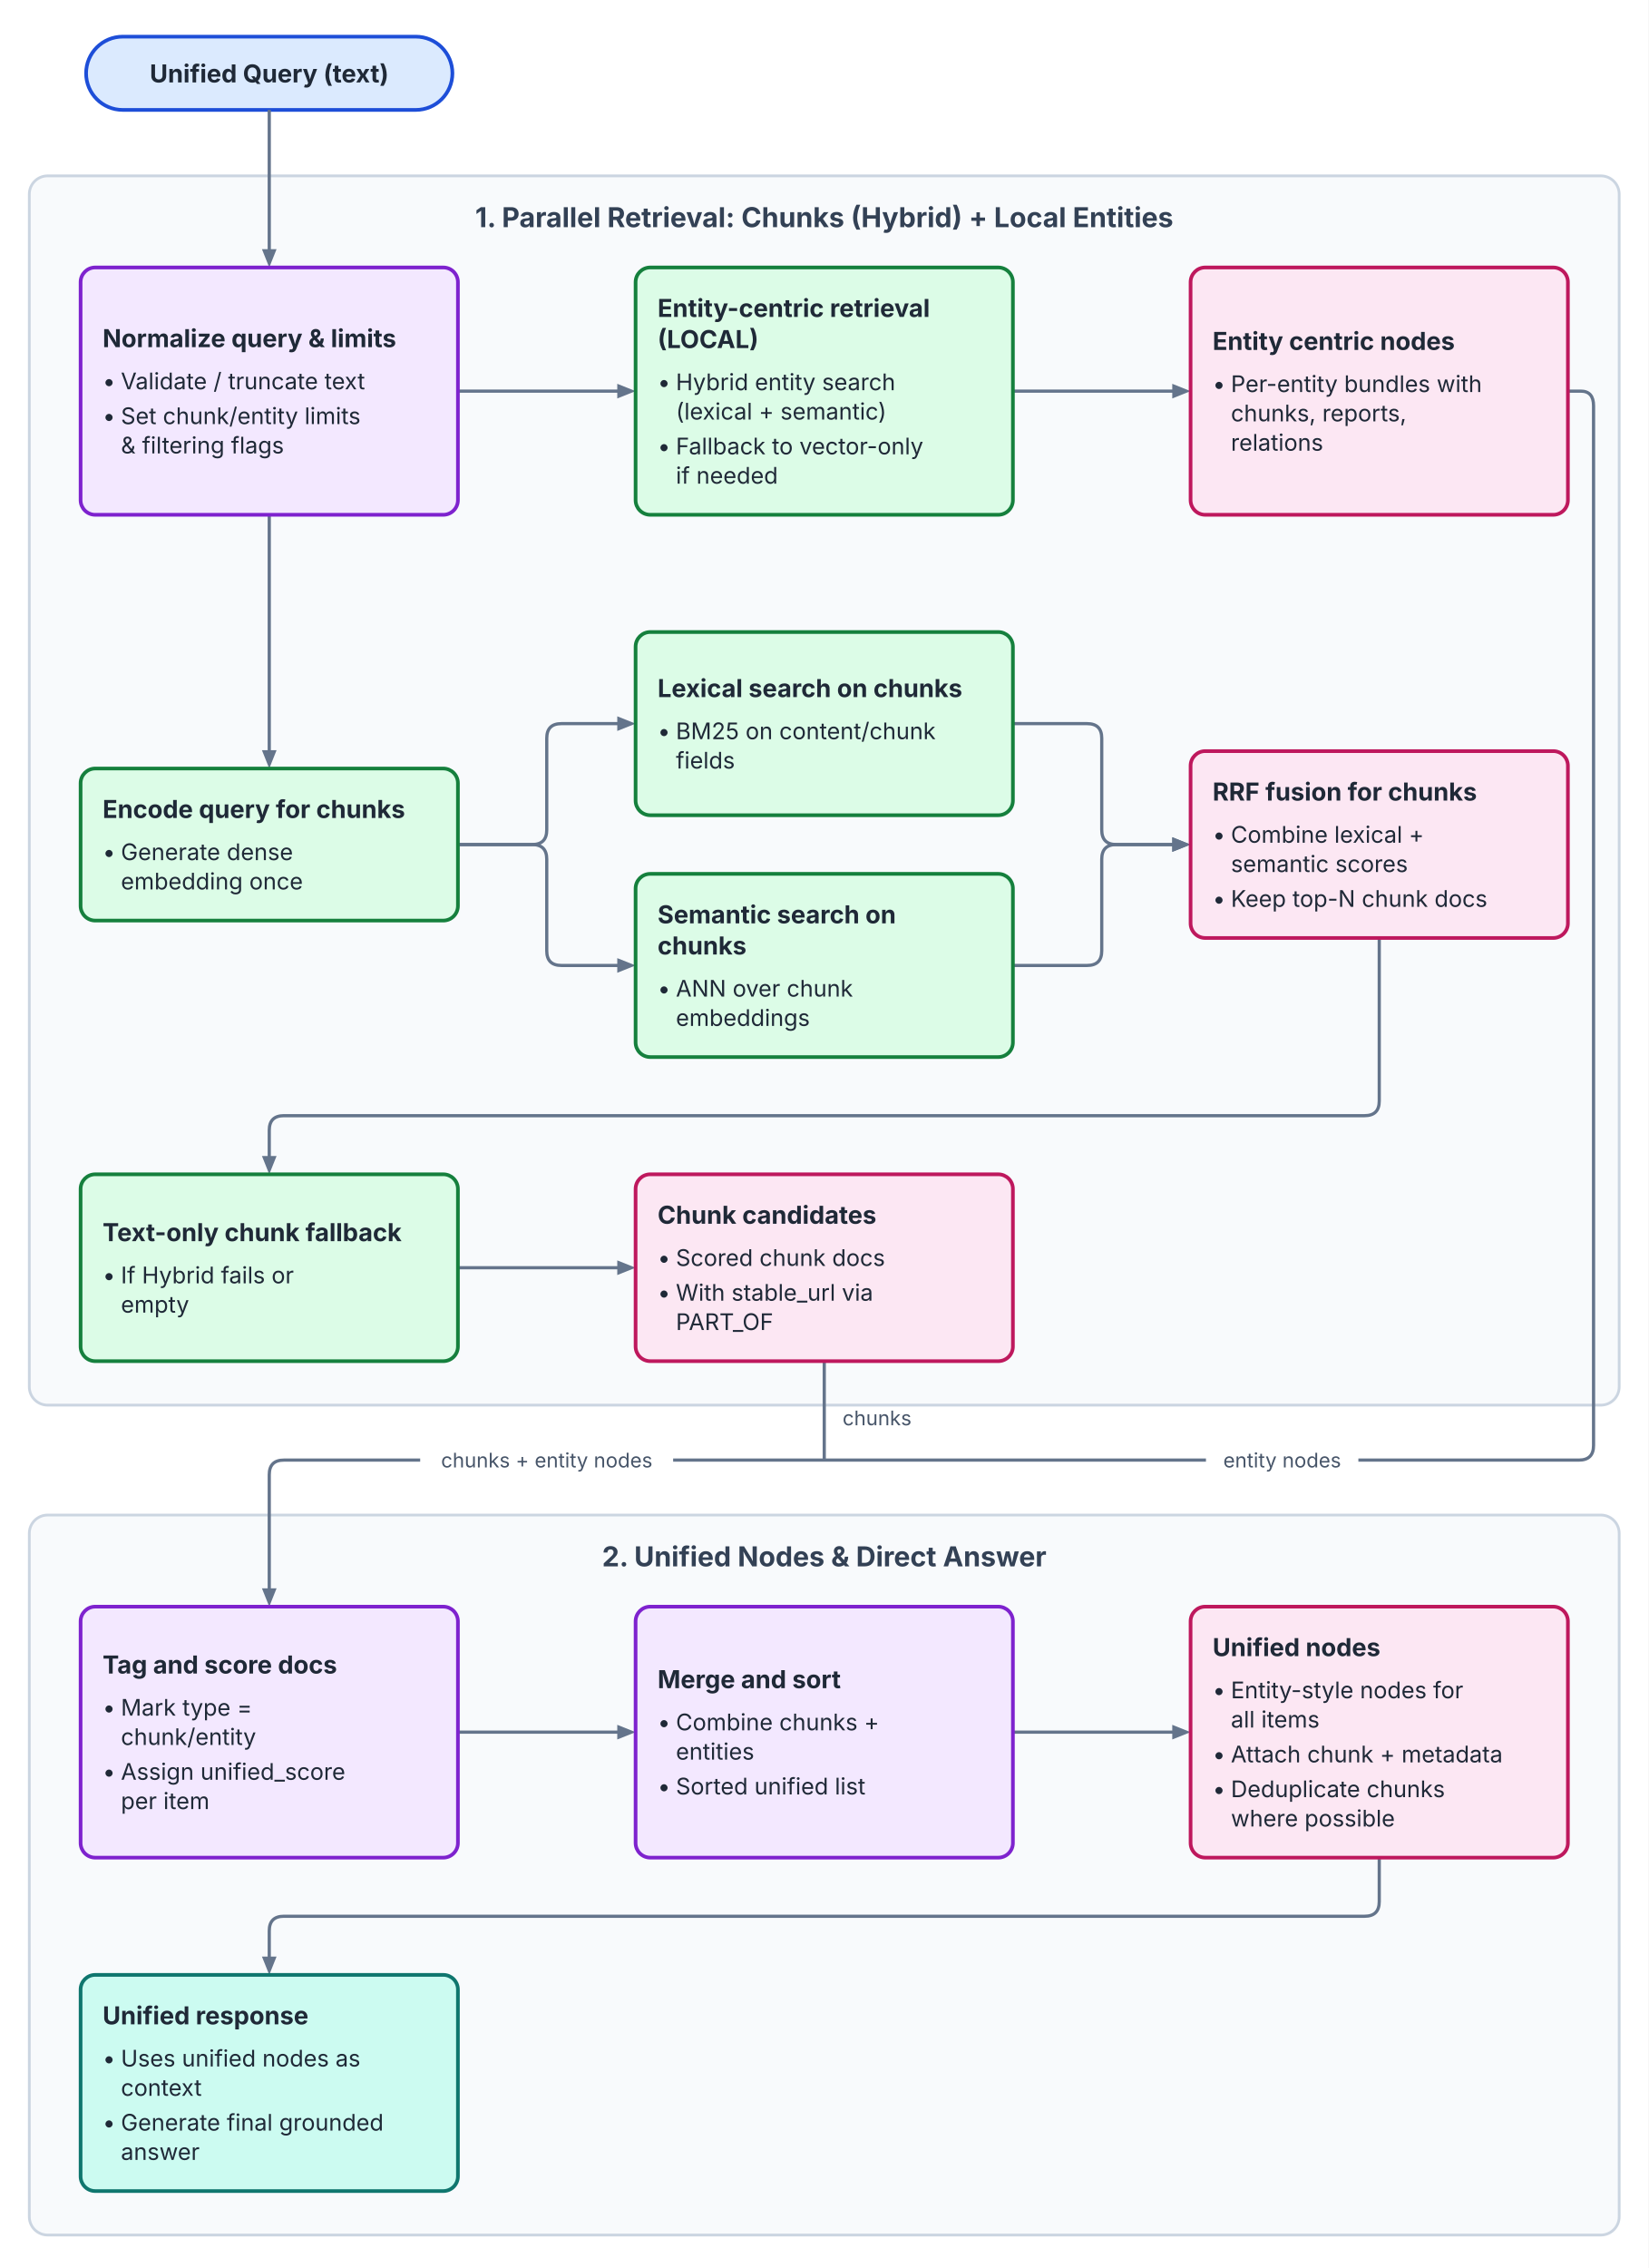
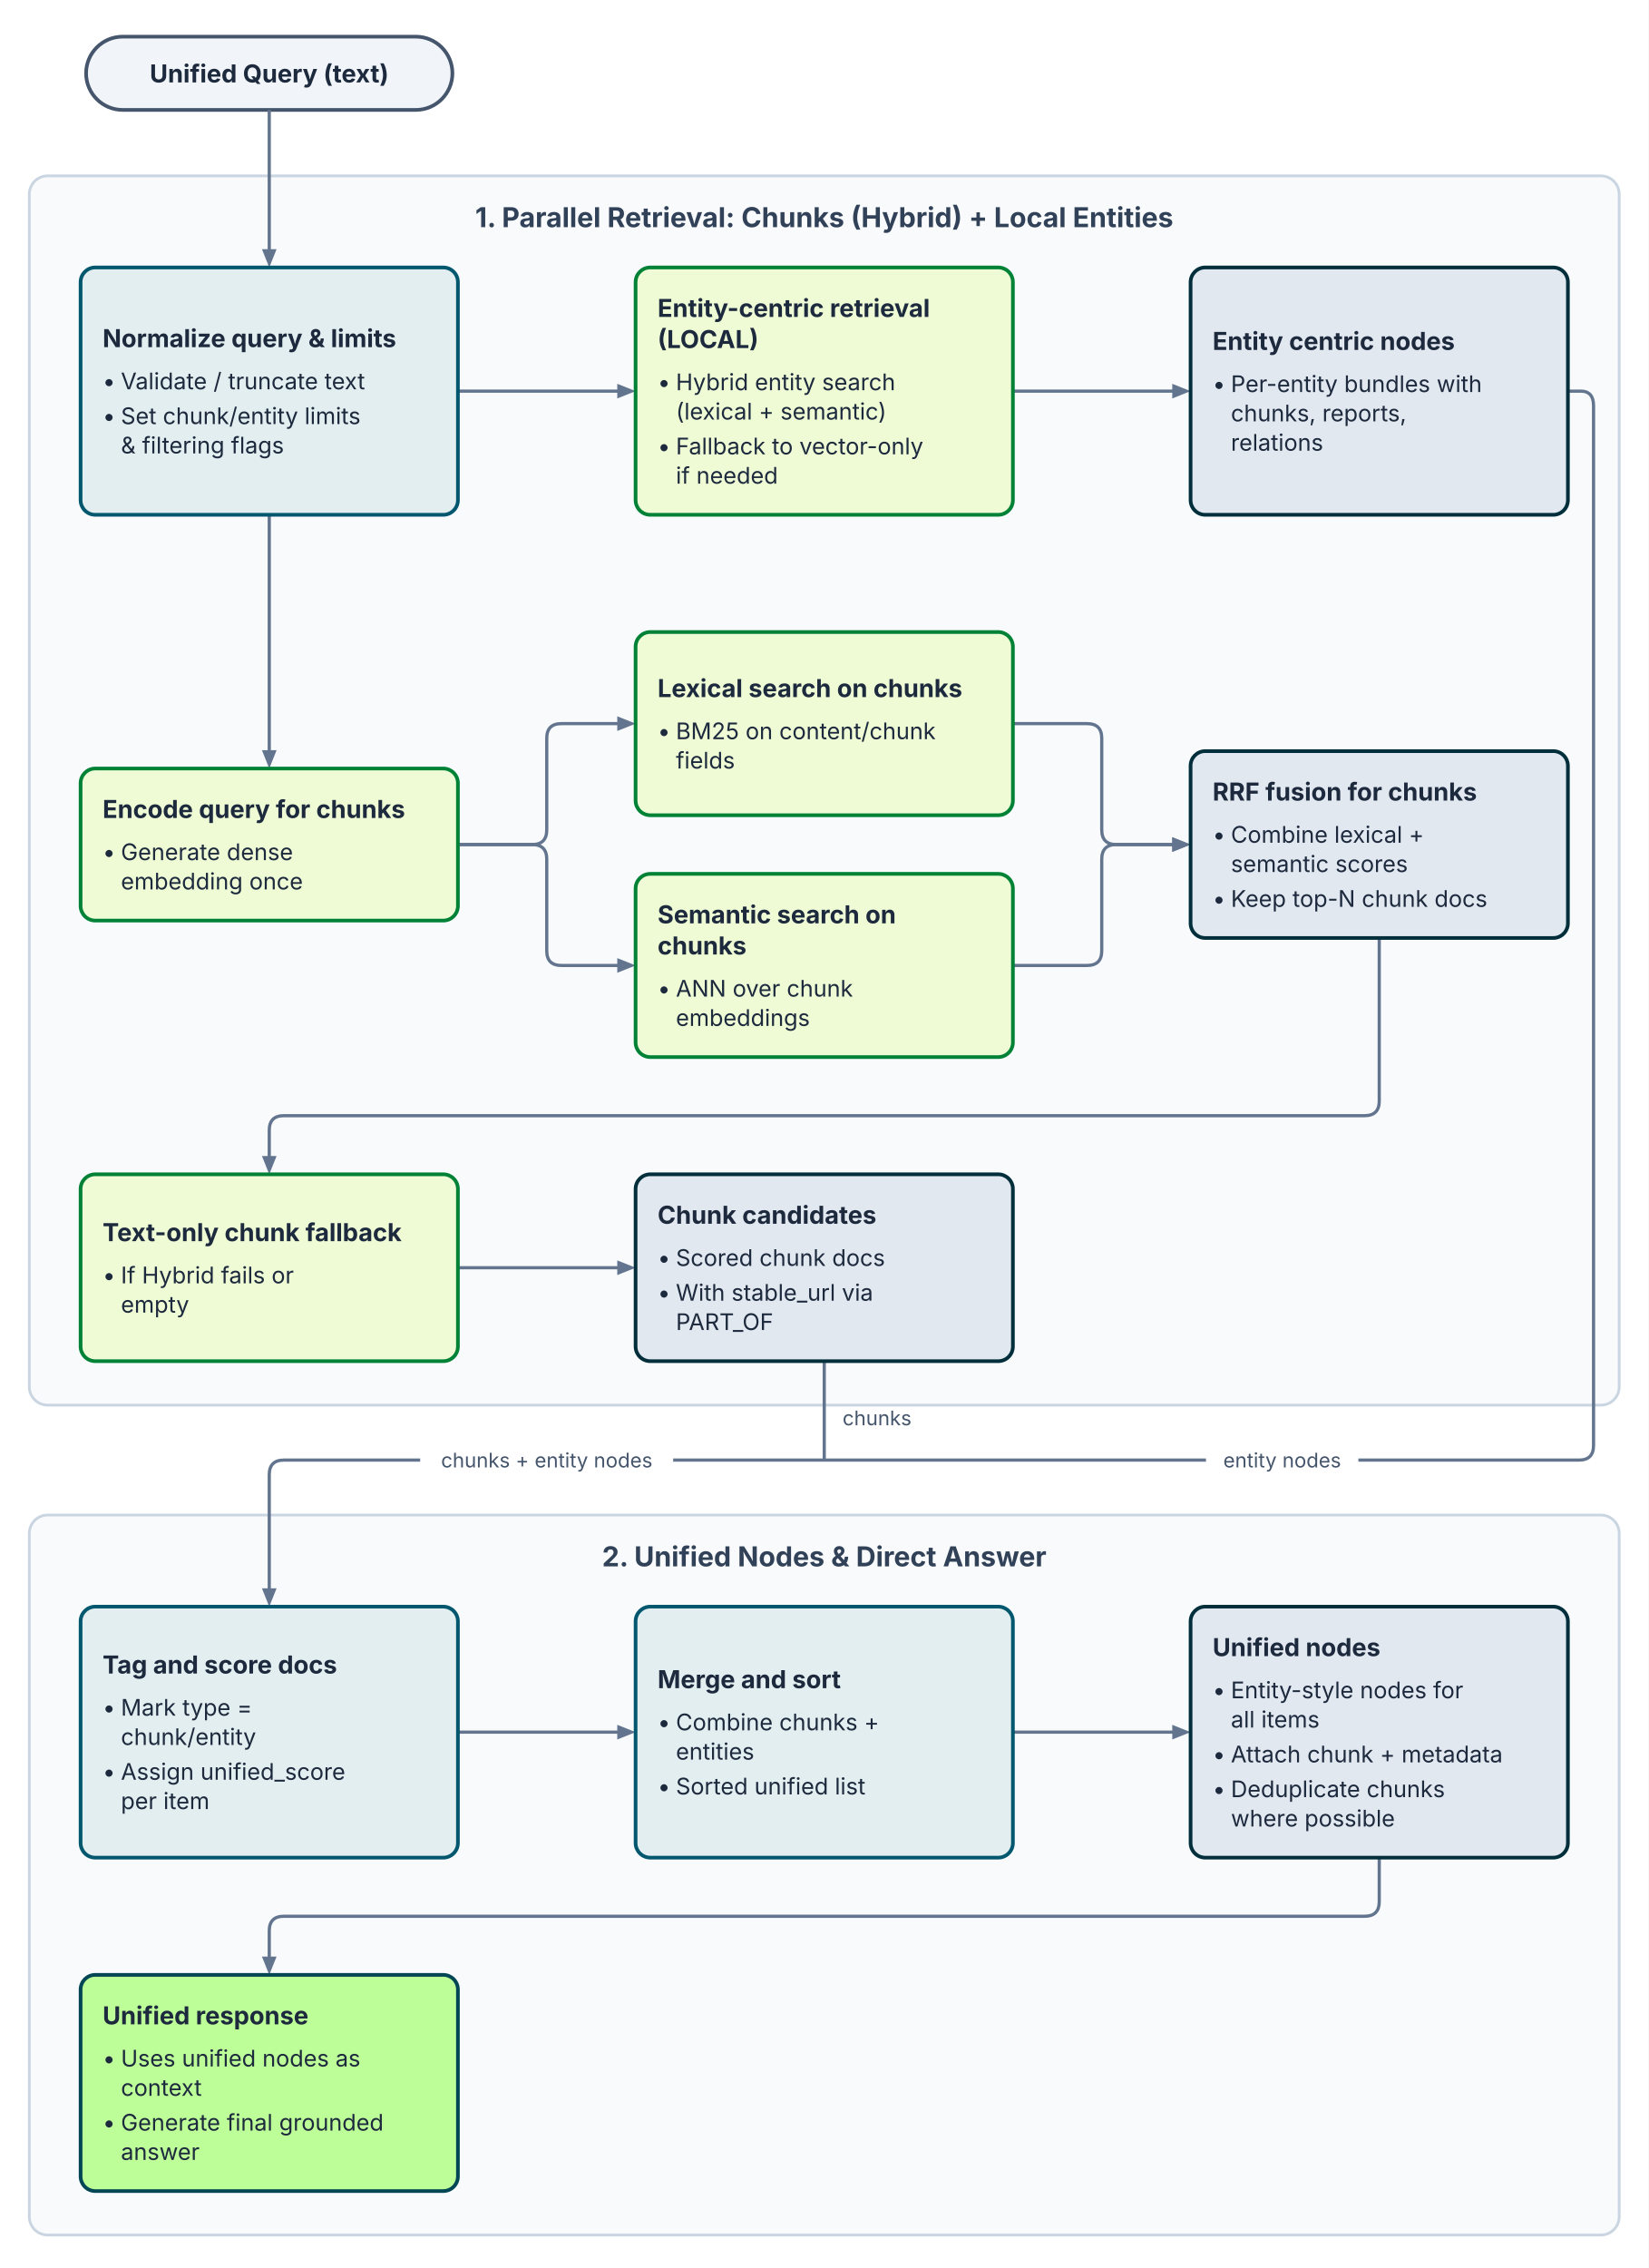
<svg xmlns="http://www.w3.org/2000/svg" viewBox="0 0 900 1238" width="900" height="1238" role="img" aria-labelledby="us-title us-desc">
  <style>
-     text { font-family: Inter, -apple-system, BlinkMacSystemFont, "Segoe UI", Helvetica, Arial, sans-serif; fill: #1f2937; }
-     .frame { fill: #f8fafc; stroke: #cbd5e1; stroke-width: 1.5; }
-     .ftitle { font-size: 15px; font-weight: 700; fill: #334155; }
+     text { font-family: Inter, -apple-system, BlinkMacSystemFont, "Segoe UI", Helvetica, Arial, sans-serif; fill: #1d293d; }
+     .frame { fill: #f8fafc; stroke: #cad5e2; stroke-width: 1.5; }
+     .ftitle { font-size: 15px; font-weight: 700; fill: #314158; }
    .box { stroke-width: 2; }
    .btitle { font-size: 13.5px; font-weight: 700; }
    .bullet { font-size: 12.5px; }
-     .edge { fill: none; stroke: #64748b; stroke-width: 1.75; }
-     .elabel { font-size: 11px; fill: #475569; }
+     .edge { fill: none; stroke: #62748e; stroke-width: 1.75; }
+     .elabel { font-size: 11px; fill: #45556c; }
    .lbg-page { fill: #ffffff; }
    .lbg-frame { fill: #f8fafc; }
  </style>
  <defs>
    <marker id="us-arrow" markerWidth="10" markerHeight="8" refX="2" refY="4" orient="auto" markerUnits="userSpaceOnUse">
-       <path d="M0,0 L10,4 L0,8 z" fill="#64748b" />
+       <path d="M0,0 L10,4 L0,8 z" fill="#62748e" />
    </marker>
  </defs>
  <rect width="900" height="1238" fill="#ffffff" />
  <rect class="frame" x="16" y="96.0" width="868" height="671.0" rx="10" />
  <text class="ftitle" x="450.0" y="124.0" text-anchor="middle">1. Parallel Retrieval: Chunks (Hybrid) + Local Entities</text>
  <rect class="frame" x="16" y="827.0" width="868" height="393.0" rx="10" />
  <text class="ftitle" x="450.0" y="855.0" text-anchor="middle">2. Unified Nodes &amp; Direct Answer</text>
-   <rect class="box" x="47.0" y="20" width="200" height="40" rx="20" fill="#dbeafe" stroke="#1d4ed8" />
+   <rect class="box" x="47.0" y="20" width="200" height="40" rx="20" fill="#f1f5f9" stroke="#45556c" />
  <text class="btitle" x="147.0" y="45" text-anchor="middle">Unified Query (text)</text>
  <path class="edge" d="M147.0,60.0 L147.0,138.0" marker-end="url(#us-arrow)" />
  <path class="edge" d="M250.0,213.5 L339.0,213.5" marker-end="url(#us-arrow)" />
  <path class="edge" d="M553.0,213.5 L642.0,213.5" marker-end="url(#us-arrow)" />
  <path class="edge" d="M147.0,281.0 L147.0,411.5" marker-end="url(#us-arrow)" />
  <path class="edge" d="M250.0,461.0 L290.5,461.0 Q298.5,461.0 298.5,453.0 L298.5,403.0 Q298.5,395.0 306.5,395.0 L339.0,395.0" marker-end="url(#us-arrow)" />
  <path class="edge" d="M250.0,461.0 L290.5,461.0 Q298.5,461.0 298.5,469.0 L298.5,519.0 Q298.5,527.0 306.5,527.0 L339.0,527.0" marker-end="url(#us-arrow)" />
  <path class="edge" d="M553.0,395.0 L593.5,395.0 Q601.5,395.0 601.5,403.0 L601.5,453.0 Q601.5,461.0 609.5,461.0 L642.0,461.0" marker-end="url(#us-arrow)" />
  <path class="edge" d="M553.0,527.0 L593.5,527.0 Q601.5,527.0 601.5,519.0 L601.5,469.0 Q601.5,461.0 609.5,461.0 L642.0,461.0" marker-end="url(#us-arrow)" />
  <path class="edge" d="M753.0,512.0 L753.0,601.0 Q753.0,609.0 745.0,609.0 L155.0,609.0 Q147.0,609.0 147.0,617.0 L147.0,633.0" marker-end="url(#us-arrow)" />
  <path class="edge" d="M250.0,692.0 L339.0,692.0" marker-end="url(#us-arrow)" />
  <path class="edge" d="M856.0,213.5 L863.0,213.5 Q870.0,213.5 870.0,221.5 L870.0,789.0 Q870.0,797.0 862.0,797.0 L155.0,797.0 Q147.0,797.0 147.0,805.0 L147.0,869.0" marker-end="url(#us-arrow)" />
  <path class="edge" d="M450.0,743.0 L450.0,797.0" />
  <rect class="lbg-page" x="658.4" y="788.0" width="83.2" height="18" rx="3" />
  <text class="elabel" x="700.0" y="801.0" text-anchor="middle">entity nodes</text>
  <rect class="lbg-page" x="229.4" y="788.0" width="138.1" height="18" rx="3" />
  <text class="elabel" x="298.5" y="801.0" text-anchor="middle">chunks + entity nodes</text>
  <text class="elabel" x="460.0" y="778.0">chunks</text>
  <path class="edge" d="M250.0,945.5 L339.0,945.5" marker-end="url(#us-arrow)" />
  <path class="edge" d="M553.0,945.5 L642.0,945.5" marker-end="url(#us-arrow)" />
  <path class="edge" d="M753.0,1014.0 L753.0,1038.0 Q753.0,1046.0 745.0,1046.0 L155.0,1046.0 Q147.0,1046.0 147.0,1054.0 L147.0,1070.0" marker-end="url(#us-arrow)" />
-   <rect class="box" x="44" y="146.0" width="206" height="135.0" rx="8" fill="#f3e8ff" stroke="#7e22ce" />
+   <rect class="box" x="44" y="146.0" width="206" height="135.0" rx="8" fill="#e3eef0" stroke="#00576e" />
  <text class="btitle" x="56" y="189.5">Normalize query &amp; limits</text>
  <text class="bullet" x="56" y="212.5">•</text>
  <text class="bullet" x="66" y="212.5">Validate / truncate text</text>
  <text class="bullet" x="56" y="231.5">•</text>
  <text class="bullet" x="66" y="231.5">Set chunk/entity limits</text>
  <text class="bullet" x="66" y="247.5">&amp; filtering flags</text>
-   <rect class="box" x="347" y="146.0" width="206" height="135.0" rx="8" fill="#dcfce7" stroke="#15803d" />
+   <rect class="box" x="347" y="146.0" width="206" height="135.0" rx="8" fill="#eefbd5" stroke="#008236" />
  <text class="btitle" x="359" y="173.0">Entity-centric retrieval</text>
  <text class="btitle" x="359" y="190.0">(LOCAL)</text>
  <text class="bullet" x="359" y="213.0">•</text>
  <text class="bullet" x="369" y="213.0">Hybrid entity search</text>
  <text class="bullet" x="369" y="229.0">(lexical + semantic)</text>
  <text class="bullet" x="359" y="248.0">•</text>
  <text class="bullet" x="369" y="248.0">Fallback to vector-only</text>
  <text class="bullet" x="369" y="264.0">if needed</text>
-   <rect class="box" x="650" y="146.0" width="206" height="135.0" rx="8" fill="#fce7f3" stroke="#be185d" />
+   <rect class="box" x="650" y="146.0" width="206" height="135.0" rx="8" fill="#e2e8f0" stroke="#002e3b" />
  <text class="btitle" x="662" y="191.0">Entity centric nodes</text>
  <text class="bullet" x="662" y="214.0">•</text>
  <text class="bullet" x="672" y="214.0">Per-entity bundles with</text>
  <text class="bullet" x="672" y="230.0">chunks, reports,</text>
  <text class="bullet" x="672" y="246.0">relations</text>
-   <rect class="box" x="44" y="419.5" width="206" height="83.0" rx="8" fill="#dcfce7" stroke="#15803d" />
+   <rect class="box" x="44" y="419.5" width="206" height="83.0" rx="8" fill="#eefbd5" stroke="#008236" />
  <text class="btitle" x="56" y="446.5">Encode query for chunks</text>
  <text class="bullet" x="56" y="469.5">•</text>
  <text class="bullet" x="66" y="469.5">Generate dense</text>
  <text class="bullet" x="66" y="485.5">embedding once</text>
-   <rect class="box" x="347" y="345.0" width="206" height="100.0" rx="8" fill="#dcfce7" stroke="#15803d" />
+   <rect class="box" x="347" y="345.0" width="206" height="100.0" rx="8" fill="#eefbd5" stroke="#008236" />
  <text class="btitle" x="359" y="380.5">Lexical search on chunks</text>
  <text class="bullet" x="359" y="403.5">•</text>
  <text class="bullet" x="369" y="403.5">BM25 on content/chunk</text>
  <text class="bullet" x="369" y="419.5">fields</text>
-   <rect class="box" x="347" y="477.0" width="206" height="100.0" rx="8" fill="#dcfce7" stroke="#15803d" />
+   <rect class="box" x="347" y="477.0" width="206" height="100.0" rx="8" fill="#eefbd5" stroke="#008236" />
  <text class="btitle" x="359" y="504.0">Semantic search on</text>
  <text class="btitle" x="359" y="521.0">chunks</text>
  <text class="bullet" x="359" y="544.0">•</text>
  <text class="bullet" x="369" y="544.0">ANN over chunk</text>
  <text class="bullet" x="369" y="560.0">embeddings</text>
-   <rect class="box" x="650" y="410.0" width="206" height="102.0" rx="8" fill="#fce7f3" stroke="#be185d" />
+   <rect class="box" x="650" y="410.0" width="206" height="102.0" rx="8" fill="#e2e8f0" stroke="#002e3b" />
  <text class="btitle" x="662" y="437.0">RRF fusion for chunks</text>
  <text class="bullet" x="662" y="460.0">•</text>
  <text class="bullet" x="672" y="460.0">Combine lexical +</text>
  <text class="bullet" x="672" y="476.0">semantic scores</text>
  <text class="bullet" x="662" y="495.0">•</text>
  <text class="bullet" x="672" y="495.0">Keep top-N chunk docs</text>
-   <rect class="box" x="44" y="641.0" width="206" height="102.0" rx="8" fill="#dcfce7" stroke="#15803d" />
+   <rect class="box" x="44" y="641.0" width="206" height="102.0" rx="8" fill="#eefbd5" stroke="#008236" />
  <text class="btitle" x="56" y="677.5">Text-only chunk fallback</text>
  <text class="bullet" x="56" y="700.5">•</text>
  <text class="bullet" x="66" y="700.5">If Hybrid fails or</text>
  <text class="bullet" x="66" y="716.5">empty</text>
-   <rect class="box" x="347" y="641.0" width="206" height="102.0" rx="8" fill="#fce7f3" stroke="#be185d" />
+   <rect class="box" x="347" y="641.0" width="206" height="102.0" rx="8" fill="#e2e8f0" stroke="#002e3b" />
  <text class="btitle" x="359" y="668.0">Chunk candidates</text>
  <text class="bullet" x="359" y="691.0">•</text>
  <text class="bullet" x="369" y="691.0">Scored chunk docs</text>
  <text class="bullet" x="359" y="710.0">•</text>
  <text class="bullet" x="369" y="710.0">With stable_url via</text>
  <text class="bullet" x="369" y="726.0">PART_OF</text>
-   <rect class="box" x="44" y="877.0" width="206" height="137.0" rx="8" fill="#f3e8ff" stroke="#7e22ce" />
+   <rect class="box" x="44" y="877.0" width="206" height="137.0" rx="8" fill="#e3eef0" stroke="#00576e" />
  <text class="btitle" x="56" y="913.5">Tag and score docs</text>
  <text class="bullet" x="56" y="936.5">•</text>
  <text class="bullet" x="66" y="936.5">Mark type =</text>
  <text class="bullet" x="66" y="952.5">chunk/entity</text>
  <text class="bullet" x="56" y="971.5">•</text>
  <text class="bullet" x="66" y="971.5">Assign unified_score</text>
  <text class="bullet" x="66" y="987.5">per item</text>
-   <rect class="box" x="347" y="877.0" width="206" height="137.0" rx="8" fill="#f3e8ff" stroke="#7e22ce" />
+   <rect class="box" x="347" y="877.0" width="206" height="137.0" rx="8" fill="#e3eef0" stroke="#00576e" />
  <text class="btitle" x="359" y="921.5">Merge and sort</text>
  <text class="bullet" x="359" y="944.5">•</text>
  <text class="bullet" x="369" y="944.5">Combine chunks +</text>
  <text class="bullet" x="369" y="960.5">entities</text>
  <text class="bullet" x="359" y="979.5">•</text>
  <text class="bullet" x="369" y="979.5">Sorted unified list</text>
-   <rect class="box" x="650" y="877.0" width="206" height="137.0" rx="8" fill="#fce7f3" stroke="#be185d" />
+   <rect class="box" x="650" y="877.0" width="206" height="137.0" rx="8" fill="#e2e8f0" stroke="#002e3b" />
  <text class="btitle" x="662" y="904.0">Unified nodes</text>
  <text class="bullet" x="662" y="927.0">•</text>
  <text class="bullet" x="672" y="927.0">Entity-style nodes for</text>
  <text class="bullet" x="672" y="943.0">all items</text>
  <text class="bullet" x="662" y="962.0">•</text>
  <text class="bullet" x="672" y="962.0">Attach chunk + metadata</text>
  <text class="bullet" x="662" y="981.0">•</text>
  <text class="bullet" x="672" y="981.0">Deduplicate chunks</text>
  <text class="bullet" x="672" y="997.0">where possible</text>
-   <rect class="box" x="44" y="1078.0" width="206" height="118.0" rx="8" fill="#ccfbf1" stroke="#0f766e" />
+   <rect class="box" x="44" y="1078.0" width="206" height="118.0" rx="8" fill="#befe99" stroke="#014654" />
  <text class="btitle" x="56" y="1105.0">Unified response</text>
  <text class="bullet" x="56" y="1128.0">•</text>
  <text class="bullet" x="66" y="1128.0">Uses unified nodes as</text>
  <text class="bullet" x="66" y="1144.0">context</text>
  <text class="bullet" x="56" y="1163.0">•</text>
  <text class="bullet" x="66" y="1163.0">Generate final grounded</text>
  <text class="bullet" x="66" y="1179.0">answer</text>
</svg>
